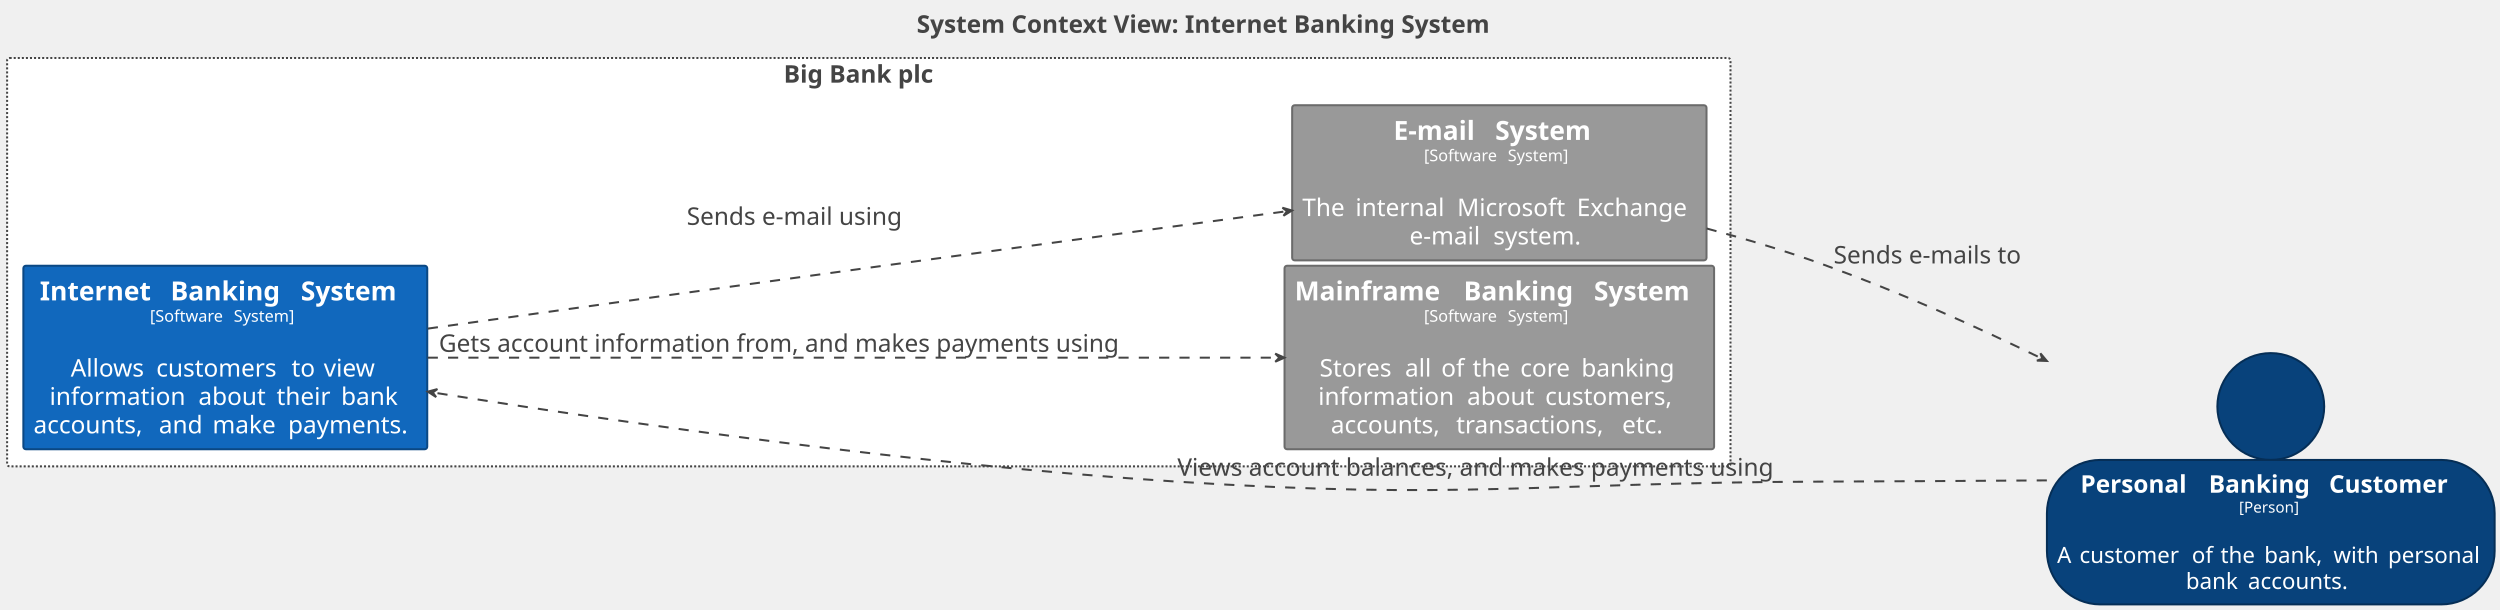
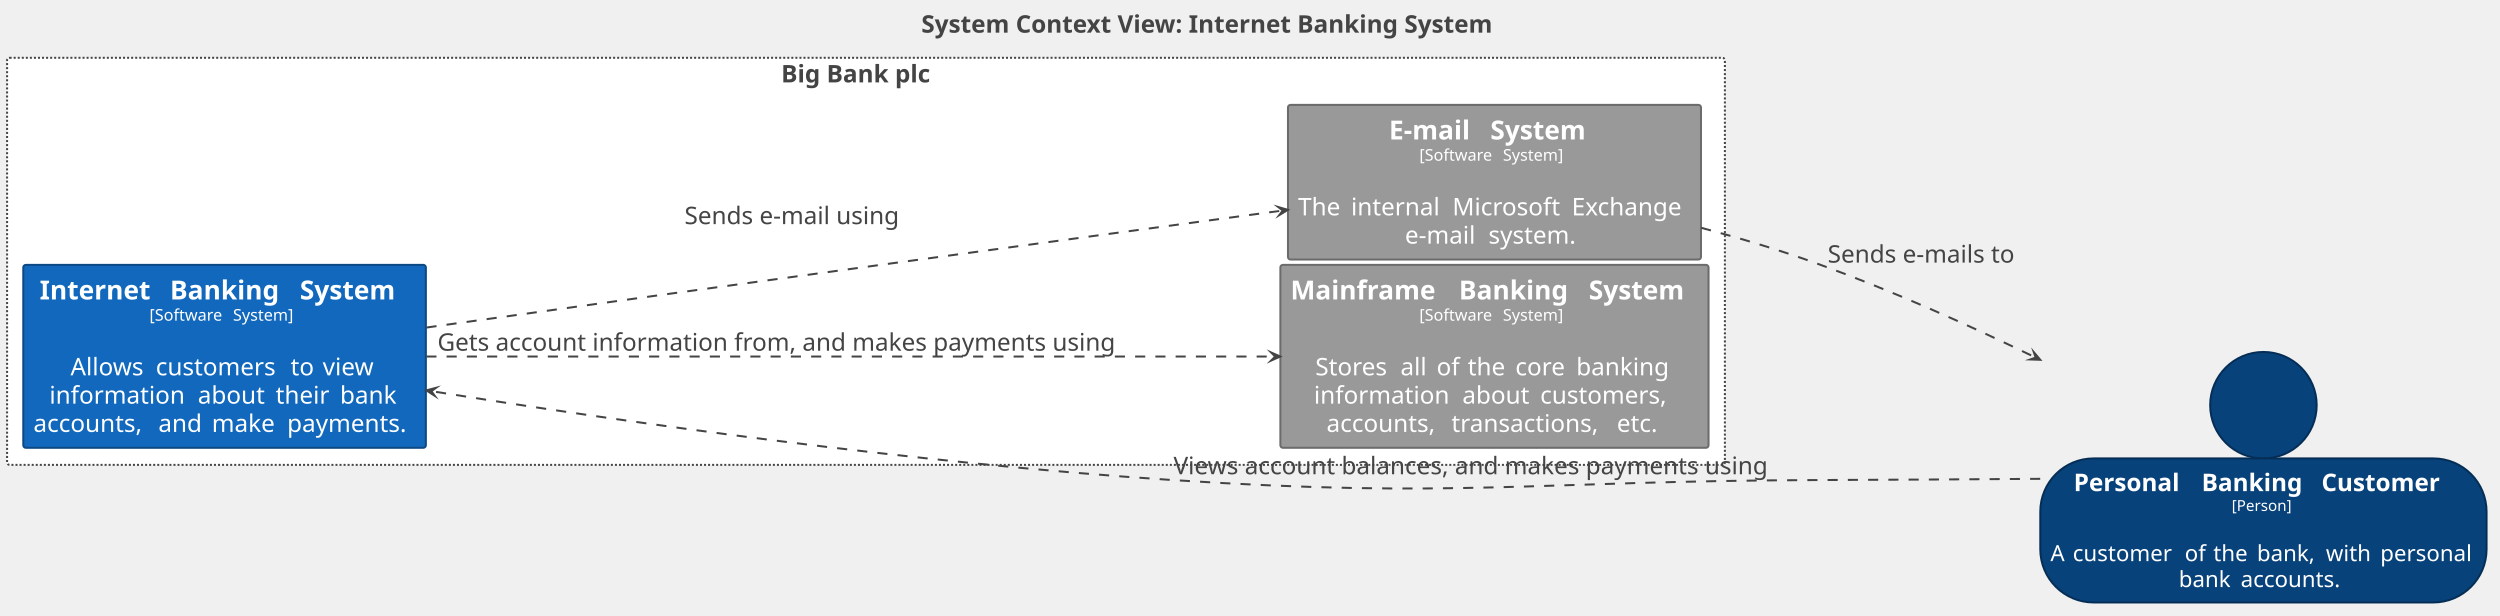
- <svg xmlns="http://www.w3.org/2000/svg" contentStyleType="text/css" data-diagram-type="DESCRIPTION" height="600px" preserveAspectRatio="none" style="width:2461px;height:600px;background:#FFFFFF;" version="1.1" viewBox="0 0 2461 600" width="2461px" zoomAndPan="magnify">
+ <svg xmlns="http://www.w3.org/2000/svg" contentStyleType="text/css" data-diagram-type="DESCRIPTION" height="608px" preserveAspectRatio="none" style="width:2469px;height:608px;background:#FFFFFF;" version="1.1" viewBox="0 0 2469 608" width="2469px" zoomAndPan="magnify">
  <defs />
  <g>
    <g class="title" data-source-line="1">
-       <text fill="#444444" font-family="sans-serif" font-size="24" font-weight="bold" lengthAdjust="spacing" textLength="642.926" x="902.396" y="32.277">System Context View: Internet Banking System</text>
+       <text fill="#444444" font-family="sans-serif" font-size="24" font-weight="700" lengthAdjust="spacing" textLength="642.926" x="909.896" y="32.277">System Context View: Internet Banking System</text>
    </g>
-     <g class="cluster" data-qualified-name="groupQmlnIEJhbmsgcGxj" data-source-line="71" id="ent0002">
+     <g class="cluster" data-qualified-name="groupQmlnIEJhbmsgcGxj" data-source-line="71" id="ent0001">
      <rect fill="#FFFFFF" height="402" rx="2.5" ry="2.5" style="stroke:#444444;stroke-width:2;stroke-dasharray:2,2;" width="1696.5" x="7" y="57.098" />
-       <text fill="#444444" font-family="sans-serif" font-size="24" font-weight="bold" lengthAdjust="spacing" textLength="167.578" x="771.461" y="81.375">Big Bank plc</text>
+       <text fill="#444444" font-family="sans-serif" font-size="24" font-weight="700" lengthAdjust="spacing" textLength="167.578" x="771.461" y="81.375">Big Bank plc</text>
    </g>
-     <g class="entity" data-qualified-name="groupQmlnIEJhbmsgcGxj.MainframeBankingSystem" data-source-line="72" id="ent0003">
+     <g class="entity" data-qualified-name="groupQmlnIEJhbmsgcGxj.MainframeBankingSystem" data-source-line="72" id="ent0002">
      <rect fill="#999999" height="180.641" rx="2.5" ry="2.5" style="stroke:#6B6B6B;stroke-width:2;" width="422.848" x="1264.5" y="261.598" />
-       <text fill="#FFFFFF" font-family="sans-serif" font-size="26" font-weight="bold" lengthAdjust="spacing" textLength="157.244" x="1274.5" y="295.731">Mainframe</text>
-       <text fill="#FFFFFF" font-family="sans-serif" font-size="26" font-weight="bold" lengthAdjust="spacing" textLength="9.052" x="1431.744" y="295.731"> </text>
-       <text fill="#FFFFFF" font-family="sans-serif" font-size="26" font-weight="bold" lengthAdjust="spacing" textLength="119.196" x="1440.796" y="295.731">Banking</text>
-       <text fill="#FFFFFF" font-family="sans-serif" font-size="26" font-weight="bold" lengthAdjust="spacing" textLength="9.052" x="1559.992" y="295.731"> </text>
-       <text fill="#FFFFFF" font-family="sans-serif" font-size="26" font-weight="bold" lengthAdjust="spacing" textLength="108.304" x="1569.044" y="295.731">System</text>
+       <text fill="#FFFFFF" font-family="sans-serif" font-size="26" font-weight="700" lengthAdjust="spacing" textLength="157.244" x="1274.5" y="295.731">Mainframe</text>
+       <text fill="#FFFFFF" font-family="sans-serif" font-size="26" font-weight="700" lengthAdjust="spacing" textLength="9.052" x="1431.744" y="295.731"> </text>
+       <text fill="#FFFFFF" font-family="sans-serif" font-size="26" font-weight="700" lengthAdjust="spacing" textLength="119.196" x="1440.796" y="295.731">Banking</text>
+       <text fill="#FFFFFF" font-family="sans-serif" font-size="26" font-weight="700" lengthAdjust="spacing" textLength="9.052" x="1559.992" y="295.731"> </text>
+       <text fill="#FFFFFF" font-family="sans-serif" font-size="26" font-weight="700" lengthAdjust="spacing" textLength="108.304" x="1569.044" y="295.731">System</text>
      <text fill="#FFFFFF" font-family="sans-serif" font-size="16" lengthAdjust="spacing" textLength="77.406" x="1401.725" y="316.715">[Software</text>
      <text fill="#FFFFFF" font-family="sans-serif" font-size="16" lengthAdjust="spacing" textLength="5.086" x="1479.131" y="316.715"> </text>
      <text fill="#FFFFFF" font-family="sans-serif" font-size="16" lengthAdjust="spacing" textLength="65.906" x="1484.217" y="316.715">System]</text>
      <text fill="#FFFFFF" font-family="sans-serif" font-size="24" lengthAdjust="spacing" textLength="7.629" x="1472.109" y="342.766"> </text>
      <text fill="#FFFFFF" font-family="sans-serif" font-size="24" lengthAdjust="spacing" textLength="76.465" x="1299" y="370.703">Stores</text>
      <text fill="#FFFFFF" font-family="sans-serif" font-size="24" lengthAdjust="spacing" textLength="7.629" x="1375.465" y="370.703"> </text>
      <text fill="#FFFFFF" font-family="sans-serif" font-size="24" lengthAdjust="spacing" textLength="28.043" x="1383.094" y="370.703">all</text>
      <text fill="#FFFFFF" font-family="sans-serif" font-size="24" lengthAdjust="spacing" textLength="7.629" x="1411.137" y="370.703"> </text>
      <text fill="#FFFFFF" font-family="sans-serif" font-size="24" lengthAdjust="spacing" textLength="23.133" x="1418.766" y="370.703">of</text>
      <text fill="#FFFFFF" font-family="sans-serif" font-size="24" lengthAdjust="spacing" textLength="7.629" x="1441.898" y="370.703"> </text>
      <text fill="#FFFFFF" font-family="sans-serif" font-size="24" lengthAdjust="spacing" textLength="39.387" x="1449.527" y="370.703">the</text>
      <text fill="#FFFFFF" font-family="sans-serif" font-size="24" lengthAdjust="spacing" textLength="7.629" x="1488.914" y="370.703"> </text>
      <text fill="#FFFFFF" font-family="sans-serif" font-size="24" lengthAdjust="spacing" textLength="52.512" x="1496.543" y="370.703">core</text>
      <text fill="#FFFFFF" font-family="sans-serif" font-size="24" lengthAdjust="spacing" textLength="7.629" x="1549.055" y="370.703"> </text>
      <text fill="#FFFFFF" font-family="sans-serif" font-size="24" lengthAdjust="spacing" textLength="96.164" x="1556.684" y="370.703">banking</text>
      <text fill="#FFFFFF" font-family="sans-serif" font-size="24" lengthAdjust="spacing" textLength="138.938" x="1297.629" y="398.641">information</text>
      <text fill="#FFFFFF" font-family="sans-serif" font-size="24" lengthAdjust="spacing" textLength="7.629" x="1436.566" y="398.641"> </text>
      <text fill="#FFFFFF" font-family="sans-serif" font-size="24" lengthAdjust="spacing" textLength="69.246" x="1444.195" y="398.641">about</text>
      <text fill="#FFFFFF" font-family="sans-serif" font-size="24" lengthAdjust="spacing" textLength="7.629" x="1513.441" y="398.641"> </text>
      <text fill="#FFFFFF" font-family="sans-serif" font-size="24" lengthAdjust="spacing" textLength="133.148" x="1521.07" y="398.641">customers,</text>
      <text fill="#FFFFFF" font-family="sans-serif" font-size="24" lengthAdjust="spacing" textLength="115.746" x="1310.068" y="426.578">accounts,</text>
      <text fill="#FFFFFF" font-family="sans-serif" font-size="24" lengthAdjust="spacing" textLength="7.629" x="1425.814" y="426.578"> </text>
      <text fill="#FFFFFF" font-family="sans-serif" font-size="24" lengthAdjust="spacing" textLength="155.707" x="1433.443" y="426.578">transactions,</text>
      <text fill="#FFFFFF" font-family="sans-serif" font-size="24" lengthAdjust="spacing" textLength="7.629" x="1589.15" y="426.578"> </text>
      <text fill="#FFFFFF" font-family="sans-serif" font-size="24" lengthAdjust="spacing" textLength="45" x="1596.779" y="426.578">etc.</text>
    </g>
-     <g class="entity" data-qualified-name="groupQmlnIEJhbmsgcGxj.EmailSystem" data-source-line="73" id="ent0004">
+     <g class="entity" data-qualified-name="groupQmlnIEJhbmsgcGxj.EmailSystem" data-source-line="73" id="ent0003">
      <rect fill="#999999" height="152.703" rx="2.5" ry="2.5" style="stroke:#6B6B6B;stroke-width:2;" width="407.891" x="1272" y="103.598" />
-       <text fill="#FFFFFF" font-family="sans-serif" font-size="26" font-weight="bold" lengthAdjust="spacing" textLength="91.013" x="1371.761" y="137.731">E-mail</text>
-       <text fill="#FFFFFF" font-family="sans-serif" font-size="26" font-weight="bold" lengthAdjust="spacing" textLength="9.052" x="1462.774" y="137.731"> </text>
-       <text fill="#FFFFFF" font-family="sans-serif" font-size="26" font-weight="bold" lengthAdjust="spacing" textLength="108.304" x="1471.826" y="137.731">System</text>
+       <text fill="#FFFFFF" font-family="sans-serif" font-size="26" font-weight="700" lengthAdjust="spacing" textLength="91.013" x="1371.761" y="137.731">E-mail</text>
+       <text fill="#FFFFFF" font-family="sans-serif" font-size="26" font-weight="700" lengthAdjust="spacing" textLength="9.052" x="1462.774" y="137.731"> </text>
+       <text fill="#FFFFFF" font-family="sans-serif" font-size="26" font-weight="700" lengthAdjust="spacing" textLength="108.304" x="1471.826" y="137.731">System</text>
      <text fill="#FFFFFF" font-family="sans-serif" font-size="16" lengthAdjust="spacing" textLength="77.406" x="1401.746" y="158.715">[Software</text>
      <text fill="#FFFFFF" font-family="sans-serif" font-size="16" lengthAdjust="spacing" textLength="5.086" x="1479.152" y="158.715"> </text>
      <text fill="#FFFFFF" font-family="sans-serif" font-size="16" lengthAdjust="spacing" textLength="65.906" x="1484.238" y="158.715">System]</text>
      <text fill="#FFFFFF" font-family="sans-serif" font-size="24" lengthAdjust="spacing" textLength="7.629" x="1472.131" y="184.766"> </text>
      <text fill="#FFFFFF" font-family="sans-serif" font-size="24" lengthAdjust="spacing" textLength="44.637" x="1282" y="212.703">The</text>
      <text fill="#FFFFFF" font-family="sans-serif" font-size="24" lengthAdjust="spacing" textLength="7.629" x="1326.637" y="212.703"> </text>
      <text fill="#FFFFFF" font-family="sans-serif" font-size="24" lengthAdjust="spacing" textLength="92.508" x="1334.266" y="212.703">internal</text>
      <text fill="#FFFFFF" font-family="sans-serif" font-size="24" lengthAdjust="spacing" textLength="7.629" x="1426.773" y="212.703"> </text>
      <text fill="#FFFFFF" font-family="sans-serif" font-size="24" lengthAdjust="spacing" textLength="110.168" x="1434.402" y="212.703">Microsoft</text>
      <text fill="#FFFFFF" font-family="sans-serif" font-size="24" lengthAdjust="spacing" textLength="7.629" x="1544.57" y="212.703"> </text>
      <text fill="#FFFFFF" font-family="sans-serif" font-size="24" lengthAdjust="spacing" textLength="117.691" x="1552.199" y="212.703">Exchange</text>
      <text fill="#FFFFFF" font-family="sans-serif" font-size="24" lengthAdjust="spacing" textLength="74.848" x="1387.51" y="240.641">e-mail</text>
      <text fill="#FFFFFF" font-family="sans-serif" font-size="24" lengthAdjust="spacing" textLength="7.629" x="1462.357" y="240.641"> </text>
      <text fill="#FFFFFF" font-family="sans-serif" font-size="24" lengthAdjust="spacing" textLength="94.394" x="1469.986" y="240.641">system.</text>
    </g>
-     <g class="entity" data-qualified-name="groupQmlnIEJhbmsgcGxj.InternetBankingSystem" data-source-line="74" id="ent0005">
+     <g class="entity" data-qualified-name="groupQmlnIEJhbmsgcGxj.InternetBankingSystem" data-source-line="74" id="ent0004">
      <rect fill="#1168BD" height="180.641" rx="2.5" ry="2.5" style="stroke:#0B4884;stroke-width:2;" width="397.578" x="23" y="261.598" />
-       <text fill="#FFFFFF" font-family="sans-serif" font-size="26" font-weight="bold" lengthAdjust="spacing" textLength="119.641" x="39.167" y="295.731">Internet</text>
-       <text fill="#FFFFFF" font-family="sans-serif" font-size="26" font-weight="bold" lengthAdjust="spacing" textLength="9.052" x="158.808" y="295.731"> </text>
-       <text fill="#FFFFFF" font-family="sans-serif" font-size="26" font-weight="bold" lengthAdjust="spacing" textLength="119.196" x="167.859" y="295.731">Banking</text>
-       <text fill="#FFFFFF" font-family="sans-serif" font-size="26" font-weight="bold" lengthAdjust="spacing" textLength="9.052" x="287.056" y="295.731"> </text>
-       <text fill="#FFFFFF" font-family="sans-serif" font-size="26" font-weight="bold" lengthAdjust="spacing" textLength="108.304" x="296.107" y="295.731">System</text>
+       <text fill="#FFFFFF" font-family="sans-serif" font-size="26" font-weight="700" lengthAdjust="spacing" textLength="119.641" x="39.167" y="295.731">Internet</text>
+       <text fill="#FFFFFF" font-family="sans-serif" font-size="26" font-weight="700" lengthAdjust="spacing" textLength="9.052" x="158.808" y="295.731"> </text>
+       <text fill="#FFFFFF" font-family="sans-serif" font-size="26" font-weight="700" lengthAdjust="spacing" textLength="119.196" x="167.859" y="295.731">Banking</text>
+       <text fill="#FFFFFF" font-family="sans-serif" font-size="26" font-weight="700" lengthAdjust="spacing" textLength="9.052" x="287.056" y="295.731"> </text>
+       <text fill="#FFFFFF" font-family="sans-serif" font-size="26" font-weight="700" lengthAdjust="spacing" textLength="108.304" x="296.107" y="295.731">System</text>
      <text fill="#FFFFFF" font-family="sans-serif" font-size="16" lengthAdjust="spacing" textLength="77.406" x="147.59" y="316.715">[Software</text>
      <text fill="#FFFFFF" font-family="sans-serif" font-size="16" lengthAdjust="spacing" textLength="5.086" x="224.996" y="316.715"> </text>
      <text fill="#FFFFFF" font-family="sans-serif" font-size="16" lengthAdjust="spacing" textLength="65.906" x="230.082" y="316.715">System]</text>
      <text fill="#FFFFFF" font-family="sans-serif" font-size="24" lengthAdjust="spacing" textLength="7.629" x="217.975" y="342.766"> </text>
      <text fill="#FFFFFF" font-family="sans-serif" font-size="24" lengthAdjust="spacing" textLength="76.57" x="69.621" y="370.703">Allows</text>
      <text fill="#FFFFFF" font-family="sans-serif" font-size="24" lengthAdjust="spacing" textLength="7.629" x="146.191" y="370.703"> </text>
      <text fill="#FFFFFF" font-family="sans-serif" font-size="24" lengthAdjust="spacing" textLength="125.519" x="153.82" y="370.703">customers</text>
      <text fill="#FFFFFF" font-family="sans-serif" font-size="24" lengthAdjust="spacing" textLength="7.629" x="279.34" y="370.703"> </text>
      <text fill="#FFFFFF" font-family="sans-serif" font-size="24" lengthAdjust="spacing" textLength="24.094" x="286.969" y="370.703">to</text>
      <text fill="#FFFFFF" font-family="sans-serif" font-size="24" lengthAdjust="spacing" textLength="7.629" x="311.062" y="370.703"> </text>
      <text fill="#FFFFFF" font-family="sans-serif" font-size="24" lengthAdjust="spacing" textLength="55.266" x="318.691" y="370.703">view</text>
      <text fill="#FFFFFF" font-family="sans-serif" font-size="24" lengthAdjust="spacing" textLength="138.938" x="48.768" y="398.641">information</text>
      <text fill="#FFFFFF" font-family="sans-serif" font-size="24" lengthAdjust="spacing" textLength="7.629" x="187.705" y="398.641"> </text>
      <text fill="#FFFFFF" font-family="sans-serif" font-size="24" lengthAdjust="spacing" textLength="69.246" x="195.334" y="398.641">about</text>
      <text fill="#FFFFFF" font-family="sans-serif" font-size="24" lengthAdjust="spacing" textLength="7.629" x="264.58" y="398.641"> </text>
      <text fill="#FFFFFF" font-family="sans-serif" font-size="24" lengthAdjust="spacing" textLength="55.922" x="272.209" y="398.641">their</text>
      <text fill="#FFFFFF" font-family="sans-serif" font-size="24" lengthAdjust="spacing" textLength="7.629" x="328.131" y="398.641"> </text>
      <text fill="#FFFFFF" font-family="sans-serif" font-size="24" lengthAdjust="spacing" textLength="59.051" x="335.76" y="398.641">bank</text>
      <text fill="#FFFFFF" font-family="sans-serif" font-size="24" lengthAdjust="spacing" textLength="115.746" x="33" y="426.578">accounts,</text>
      <text fill="#FFFFFF" font-family="sans-serif" font-size="24" lengthAdjust="spacing" textLength="7.629" x="148.746" y="426.578"> </text>
      <text fill="#FFFFFF" font-family="sans-serif" font-size="24" lengthAdjust="spacing" textLength="45.152" x="156.375" y="426.578">and</text>
      <text fill="#FFFFFF" font-family="sans-serif" font-size="24" lengthAdjust="spacing" textLength="7.629" x="201.527" y="426.578"> </text>
      <text fill="#FFFFFF" font-family="sans-serif" font-size="24" lengthAdjust="spacing" textLength="66.75" x="209.156" y="426.578">make</text>
      <text fill="#FFFFFF" font-family="sans-serif" font-size="24" lengthAdjust="spacing" textLength="7.629" x="275.906" y="426.578"> </text>
      <text fill="#FFFFFF" font-family="sans-serif" font-size="24" lengthAdjust="spacing" textLength="127.043" x="283.535" y="426.578">payments.</text>
    </g>
-     <g class="entity" data-qualified-name="PersonalBankingCustomer" data-source-line="77" id="ent0006">
+     <g class="entity" data-qualified-name="PersonalBankingCustomer" data-source-line="77" id="ent0005">
      <ellipse cx="2235.359" cy="400.174" fill="#08427B" rx="52.576" ry="52.576" style="stroke:#052E56;stroke-width:2;" />
      <rect fill="#08427B" height="142.227" rx="52.576" ry="52.576" style="stroke:#052E56;stroke-width:2;" width="440.718" x="2015" y="452.75" />
-       <text fill="#FFFFFF" font-family="sans-serif" font-size="24" font-weight="bold" lengthAdjust="spacing" textLength="117.984" x="2047.964" y="485.028">Personal</text>
-       <text fill="#FFFFFF" font-family="sans-serif" font-size="24" font-weight="bold" lengthAdjust="spacing" textLength="8.355" x="2165.949" y="485.028"> </text>
-       <text fill="#FFFFFF" font-family="sans-serif" font-size="24" font-weight="bold" lengthAdjust="spacing" textLength="110.027" x="2174.304" y="485.028">Banking</text>
-       <text fill="#FFFFFF" font-family="sans-serif" font-size="24" font-weight="bold" lengthAdjust="spacing" textLength="8.355" x="2284.331" y="485.028"> </text>
-       <text fill="#FFFFFF" font-family="sans-serif" font-size="24" font-weight="bold" lengthAdjust="spacing" textLength="130.066" x="2292.687" y="485.028">Customer</text>
+       <text fill="#FFFFFF" font-family="sans-serif" font-size="24" font-weight="700" lengthAdjust="spacing" textLength="117.984" x="2047.964" y="485.028">Personal</text>
+       <text fill="#FFFFFF" font-family="sans-serif" font-size="24" font-weight="700" lengthAdjust="spacing" textLength="8.355" x="2165.949" y="485.028"> </text>
+       <text fill="#FFFFFF" font-family="sans-serif" font-size="24" font-weight="700" lengthAdjust="spacing" textLength="110.027" x="2174.304" y="485.028">Banking</text>
+       <text fill="#FFFFFF" font-family="sans-serif" font-size="24" font-weight="700" lengthAdjust="spacing" textLength="8.355" x="2284.331" y="485.028"> </text>
+       <text fill="#FFFFFF" font-family="sans-serif" font-size="24" font-weight="700" lengthAdjust="spacing" textLength="130.066" x="2292.687" y="485.028">Customer</text>
      <text fill="#FFFFFF" font-family="sans-serif" font-size="15" lengthAdjust="spacing" textLength="62.644" x="2204.037" y="504.611">[Person]</text>
      <text fill="#FFFFFF" font-family="sans-serif" font-size="22" lengthAdjust="spacing" textLength="6.993" x="2231.862" y="528.57"> </text>
      <text fill="#FFFFFF" font-family="sans-serif" font-size="22" lengthAdjust="spacing" textLength="15.05" x="2025" y="554.179">A</text>
      <text fill="#FFFFFF" font-family="sans-serif" font-size="22" lengthAdjust="spacing" textLength="6.993" x="2040.05" y="554.179"> </text>
      <text fill="#FFFFFF" font-family="sans-serif" font-size="22" lengthAdjust="spacing" textLength="103.598" x="2047.043" y="554.179">customer</text>
      <text fill="#FFFFFF" font-family="sans-serif" font-size="22" lengthAdjust="spacing" textLength="6.993" x="2150.641" y="554.179"> </text>
      <text fill="#FFFFFF" font-family="sans-serif" font-size="22" lengthAdjust="spacing" textLength="21.205" x="2157.634" y="554.179">of</text>
      <text fill="#FFFFFF" font-family="sans-serif" font-size="22" lengthAdjust="spacing" textLength="6.993" x="2178.839" y="554.179"> </text>
      <text fill="#FFFFFF" font-family="sans-serif" font-size="22" lengthAdjust="spacing" textLength="36.105" x="2185.832" y="554.179">the</text>
      <text fill="#FFFFFF" font-family="sans-serif" font-size="22" lengthAdjust="spacing" textLength="6.993" x="2221.936" y="554.179"> </text>
      <text fill="#FFFFFF" font-family="sans-serif" font-size="22" lengthAdjust="spacing" textLength="61.123" x="2228.93" y="554.179">bank,</text>
      <text fill="#FFFFFF" font-family="sans-serif" font-size="22" lengthAdjust="spacing" textLength="6.993" x="2290.053" y="554.179"> </text>
      <text fill="#FFFFFF" font-family="sans-serif" font-size="22" lengthAdjust="spacing" textLength="46.675" x="2297.046" y="554.179">with</text>
      <text fill="#FFFFFF" font-family="sans-serif" font-size="22" lengthAdjust="spacing" textLength="6.993" x="2343.721" y="554.179"> </text>
      <text fill="#FFFFFF" font-family="sans-serif" font-size="22" lengthAdjust="spacing" textLength="95.004" x="2350.714" y="554.179">personal</text>
      <text fill="#FFFFFF" font-family="sans-serif" font-size="22" lengthAdjust="spacing" textLength="54.13" x="2151.747" y="579.788">bank</text>
      <text fill="#FFFFFF" font-family="sans-serif" font-size="22" lengthAdjust="spacing" textLength="6.993" x="2205.877" y="579.788"> </text>
      <text fill="#FFFFFF" font-family="sans-serif" font-size="22" lengthAdjust="spacing" textLength="106.101" x="2212.87" y="579.788">accounts.</text>
    </g>
-     <g class="link" data-entity-1="ent0006" data-entity-2="ent0005" data-link-type="dependency" data-source-line="79" id="lnk7">
-       <path d="M2014.92,472.888 C1944.37,473.388 1865.89,473.858 1794,474.098 C1511.33,475.058 1440.07,492.418 1158,474.098 C902.34,457.488 615.765,416.541 427.005,386.481" fill="none" id="PersonalBankingCustomer-to-InternetBankingSystem" style="stroke:#444444;stroke-width:2;stroke-dasharray:10,10;" />
-       <polygon fill="#444444" points="421.08,385.538,429.339,390.903,426.018,386.324,430.597,383.003,421.08,385.538" style="stroke:#444444;stroke-width:2;" />
+     <g class="link" data-entity-1="ent0005" data-entity-2="ent0004" data-link-type="dependency" data-source-line="79" id="lnk6">
+       <path d="M2014.92,472.888 C1944.37,473.388 1865.89,473.858 1794,474.098 C1511.33,475.058 1440.07,492.418 1158,474.098 C902.34,457.488 614.778,416.384 426.018,386.324" fill="none" id="PersonalBankingCustomer-to-InternetBankingSystem" style="stroke:#444444;stroke-width:2;stroke-dasharray:10,10;" />
+       <polygon fill="#444444" points="421.08,385.538,429.339,390.903,426.018,386.324,430.597,383.003,421.08,385.538" style="stroke:#444444;stroke-width:2;stroke-linejoin:miter;stroke-miterlimit:10;" />
      <text fill="#444444" font-family="sans-serif" font-size="24" lengthAdjust="spacing" textLength="634.641" x="1159" y="468.375">Views account balances, and makes payments using</text>
    </g>
-     <g class="link" data-entity-1="ent0005" data-entity-2="ent0003" data-link-type="dependency" data-source-line="80" id="lnk8">
-       <path d="M421.04,352.098 C651.09,352.098 1023.07,352.098 1258.36,352.098" fill="none" id="InternetBankingSystem-to-MainframeBankingSystem" style="stroke:#444444;stroke-width:2;stroke-dasharray:10,10;" />
-       <polygon fill="#444444" points="1264.36,352.098,1255.36,348.098,1259.36,352.098,1255.36,356.098,1264.36,352.098" style="stroke:#444444;stroke-width:2;" />
+     <g class="link" data-entity-1="ent0004" data-entity-2="ent0002" data-link-type="dependency" data-source-line="80" id="lnk7">
+       <path d="M421.04,352.098 C651.09,352.098 1024.07,352.098 1259.36,352.098" fill="none" id="InternetBankingSystem-to-MainframeBankingSystem" style="stroke:#444444;stroke-width:2;stroke-dasharray:10,10;" />
+       <polygon fill="#444444" points="1264.36,352.098,1255.36,348.098,1259.36,352.098,1255.36,356.098,1264.36,352.098" style="stroke:#444444;stroke-width:2;stroke-linejoin:miter;stroke-miterlimit:10;" />
      <text fill="#444444" font-family="sans-serif" font-size="24" lengthAdjust="spacing" textLength="715.887" x="432" y="346.375">Gets account information from, and makes payments using</text>
    </g>
-     <g class="link" data-entity-1="ent0005" data-entity-2="ent0004" data-link-type="dependency" data-source-line="81" id="lnk9">
-       <path d="M421.17,323.478 C424.47,323.018 427.75,322.558 431,322.098 C723.1,281.168 1055.483,236.255 1265.913,208.035" fill="none" id="InternetBankingSystem-to-EmailSystem" style="stroke:#444444;stroke-width:2;stroke-dasharray:10,10;" />
-       <polygon fill="#444444" points="1271.86,207.238,1262.408,204.469,1266.904,207.902,1263.472,212.398,1271.86,207.238" style="stroke:#444444;stroke-width:2;" />
+     <g class="link" data-entity-1="ent0004" data-entity-2="ent0003" data-link-type="dependency" data-source-line="81" id="lnk8">
+       <path d="M421.17,323.478 C424.47,323.018 427.75,322.558 431,322.098 C723.1,281.168 1056.474,236.122 1266.904,207.902" fill="none" id="InternetBankingSystem-to-EmailSystem" style="stroke:#444444;stroke-width:2;stroke-dasharray:10,10;" />
+       <polygon fill="#444444" points="1271.86,207.238,1262.408,204.469,1266.904,207.902,1263.472,212.398,1271.86,207.238" style="stroke:#444444;stroke-width:2;stroke-linejoin:miter;stroke-miterlimit:10;" />
      <text fill="#444444" font-family="sans-serif" font-size="24" lengthAdjust="spacing" textLength="227.883" x="676" y="221.375">Sends e-mail using</text>
    </g>
-     <g class="link" data-entity-1="ent0004" data-entity-2="ent0006" data-link-type="dependency" data-source-line="82" id="lnk10">
-       <path d="M1680.06,224.928 C1718.32,235.178 1757.7,246.978 1794,260.098 C1867.66,286.738 1940.123,318.996 2009.553,352.716" fill="none" id="EmailSystem-to-PersonalBankingCustomer" style="stroke:#444444;stroke-width:2;stroke-dasharray:10,10;" />
-       <polygon fill="#444444" points="2014.95,355.338,2008.602,347.808,2010.452,353.153,2005.107,355.004,2014.95,355.338" style="stroke:#444444;stroke-width:2;" />
+     <g class="link" data-entity-1="ent0003" data-entity-2="ent0005" data-link-type="dependency" data-source-line="82" id="lnk9">
+       <path d="M1680.06,224.928 C1718.32,235.178 1757.7,246.978 1794,260.098 C1867.66,286.738 1941.022,319.433 2010.452,353.153" fill="none" id="EmailSystem-to-PersonalBankingCustomer" style="stroke:#444444;stroke-width:2;stroke-dasharray:10,10;" />
+       <polygon fill="#444444" points="2014.95,355.338,2008.602,347.808,2010.452,353.153,2005.107,355.004,2014.95,355.338" style="stroke:#444444;stroke-width:2;stroke-linejoin:miter;stroke-miterlimit:10;" />
      <text fill="#444444" font-family="sans-serif" font-size="24" lengthAdjust="spacing" textLength="199.652" x="1805" y="259.375">Sends e-mails to</text>
    </g>
  </g>
</svg>
